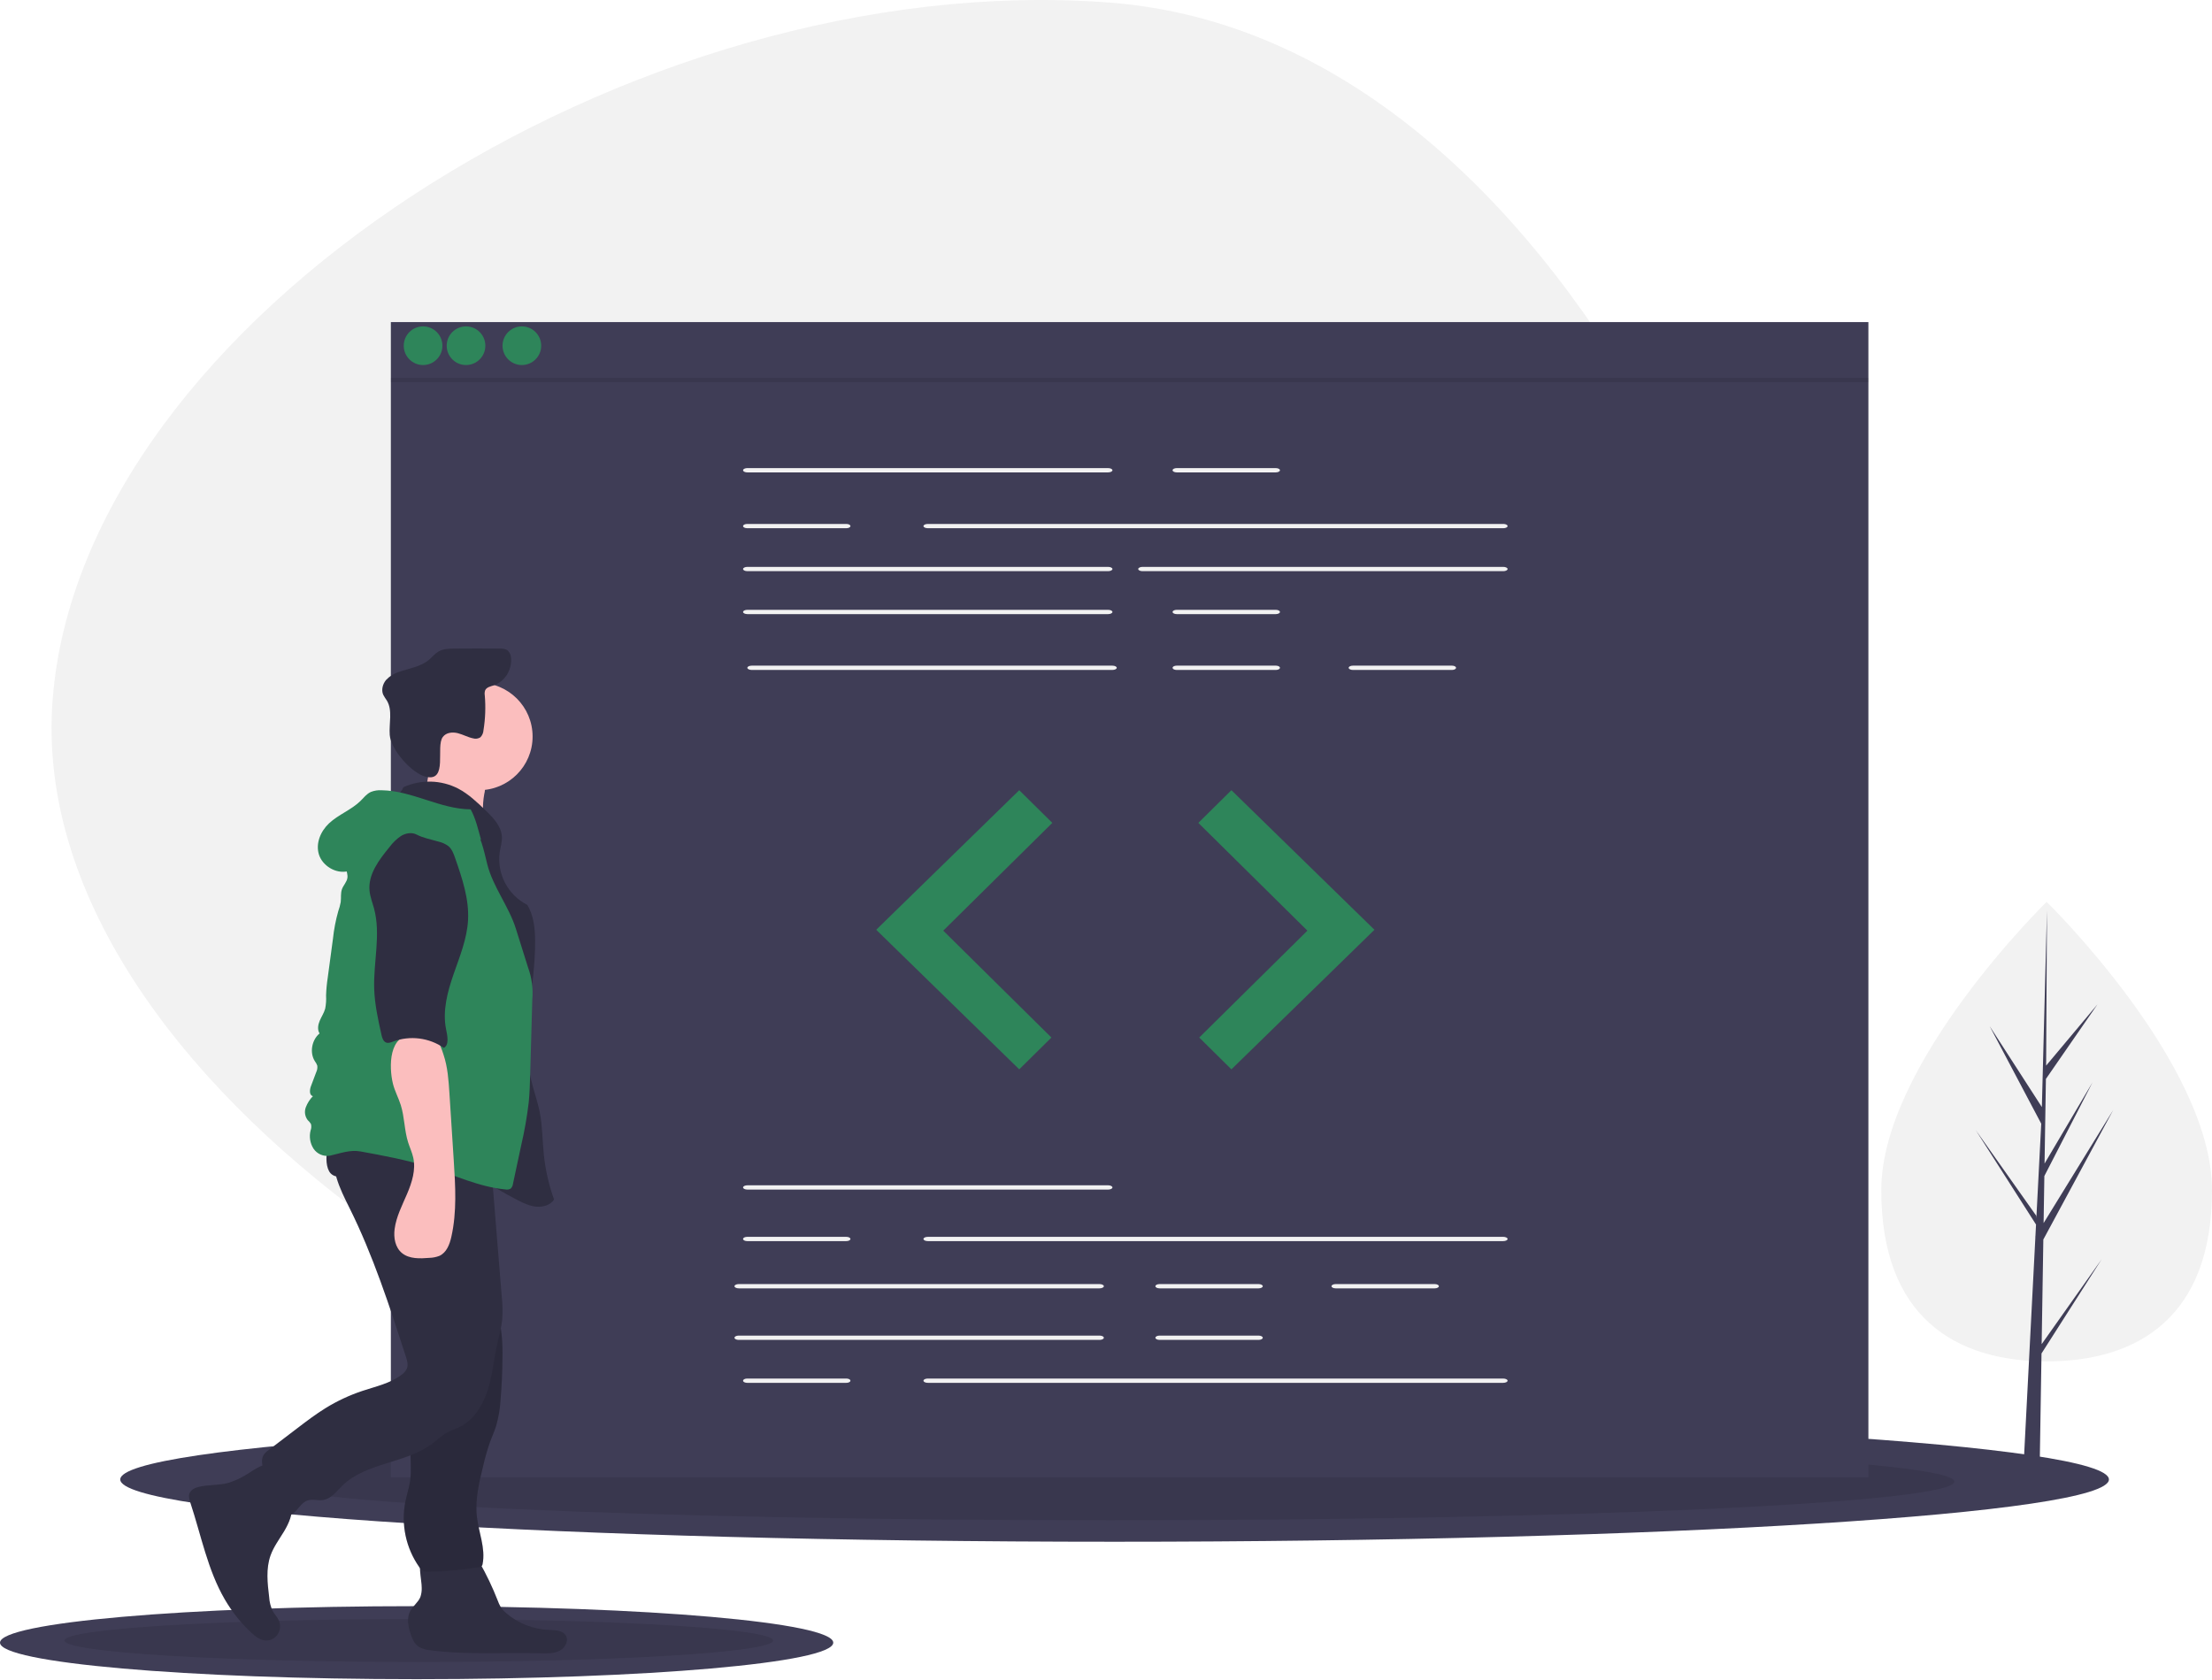
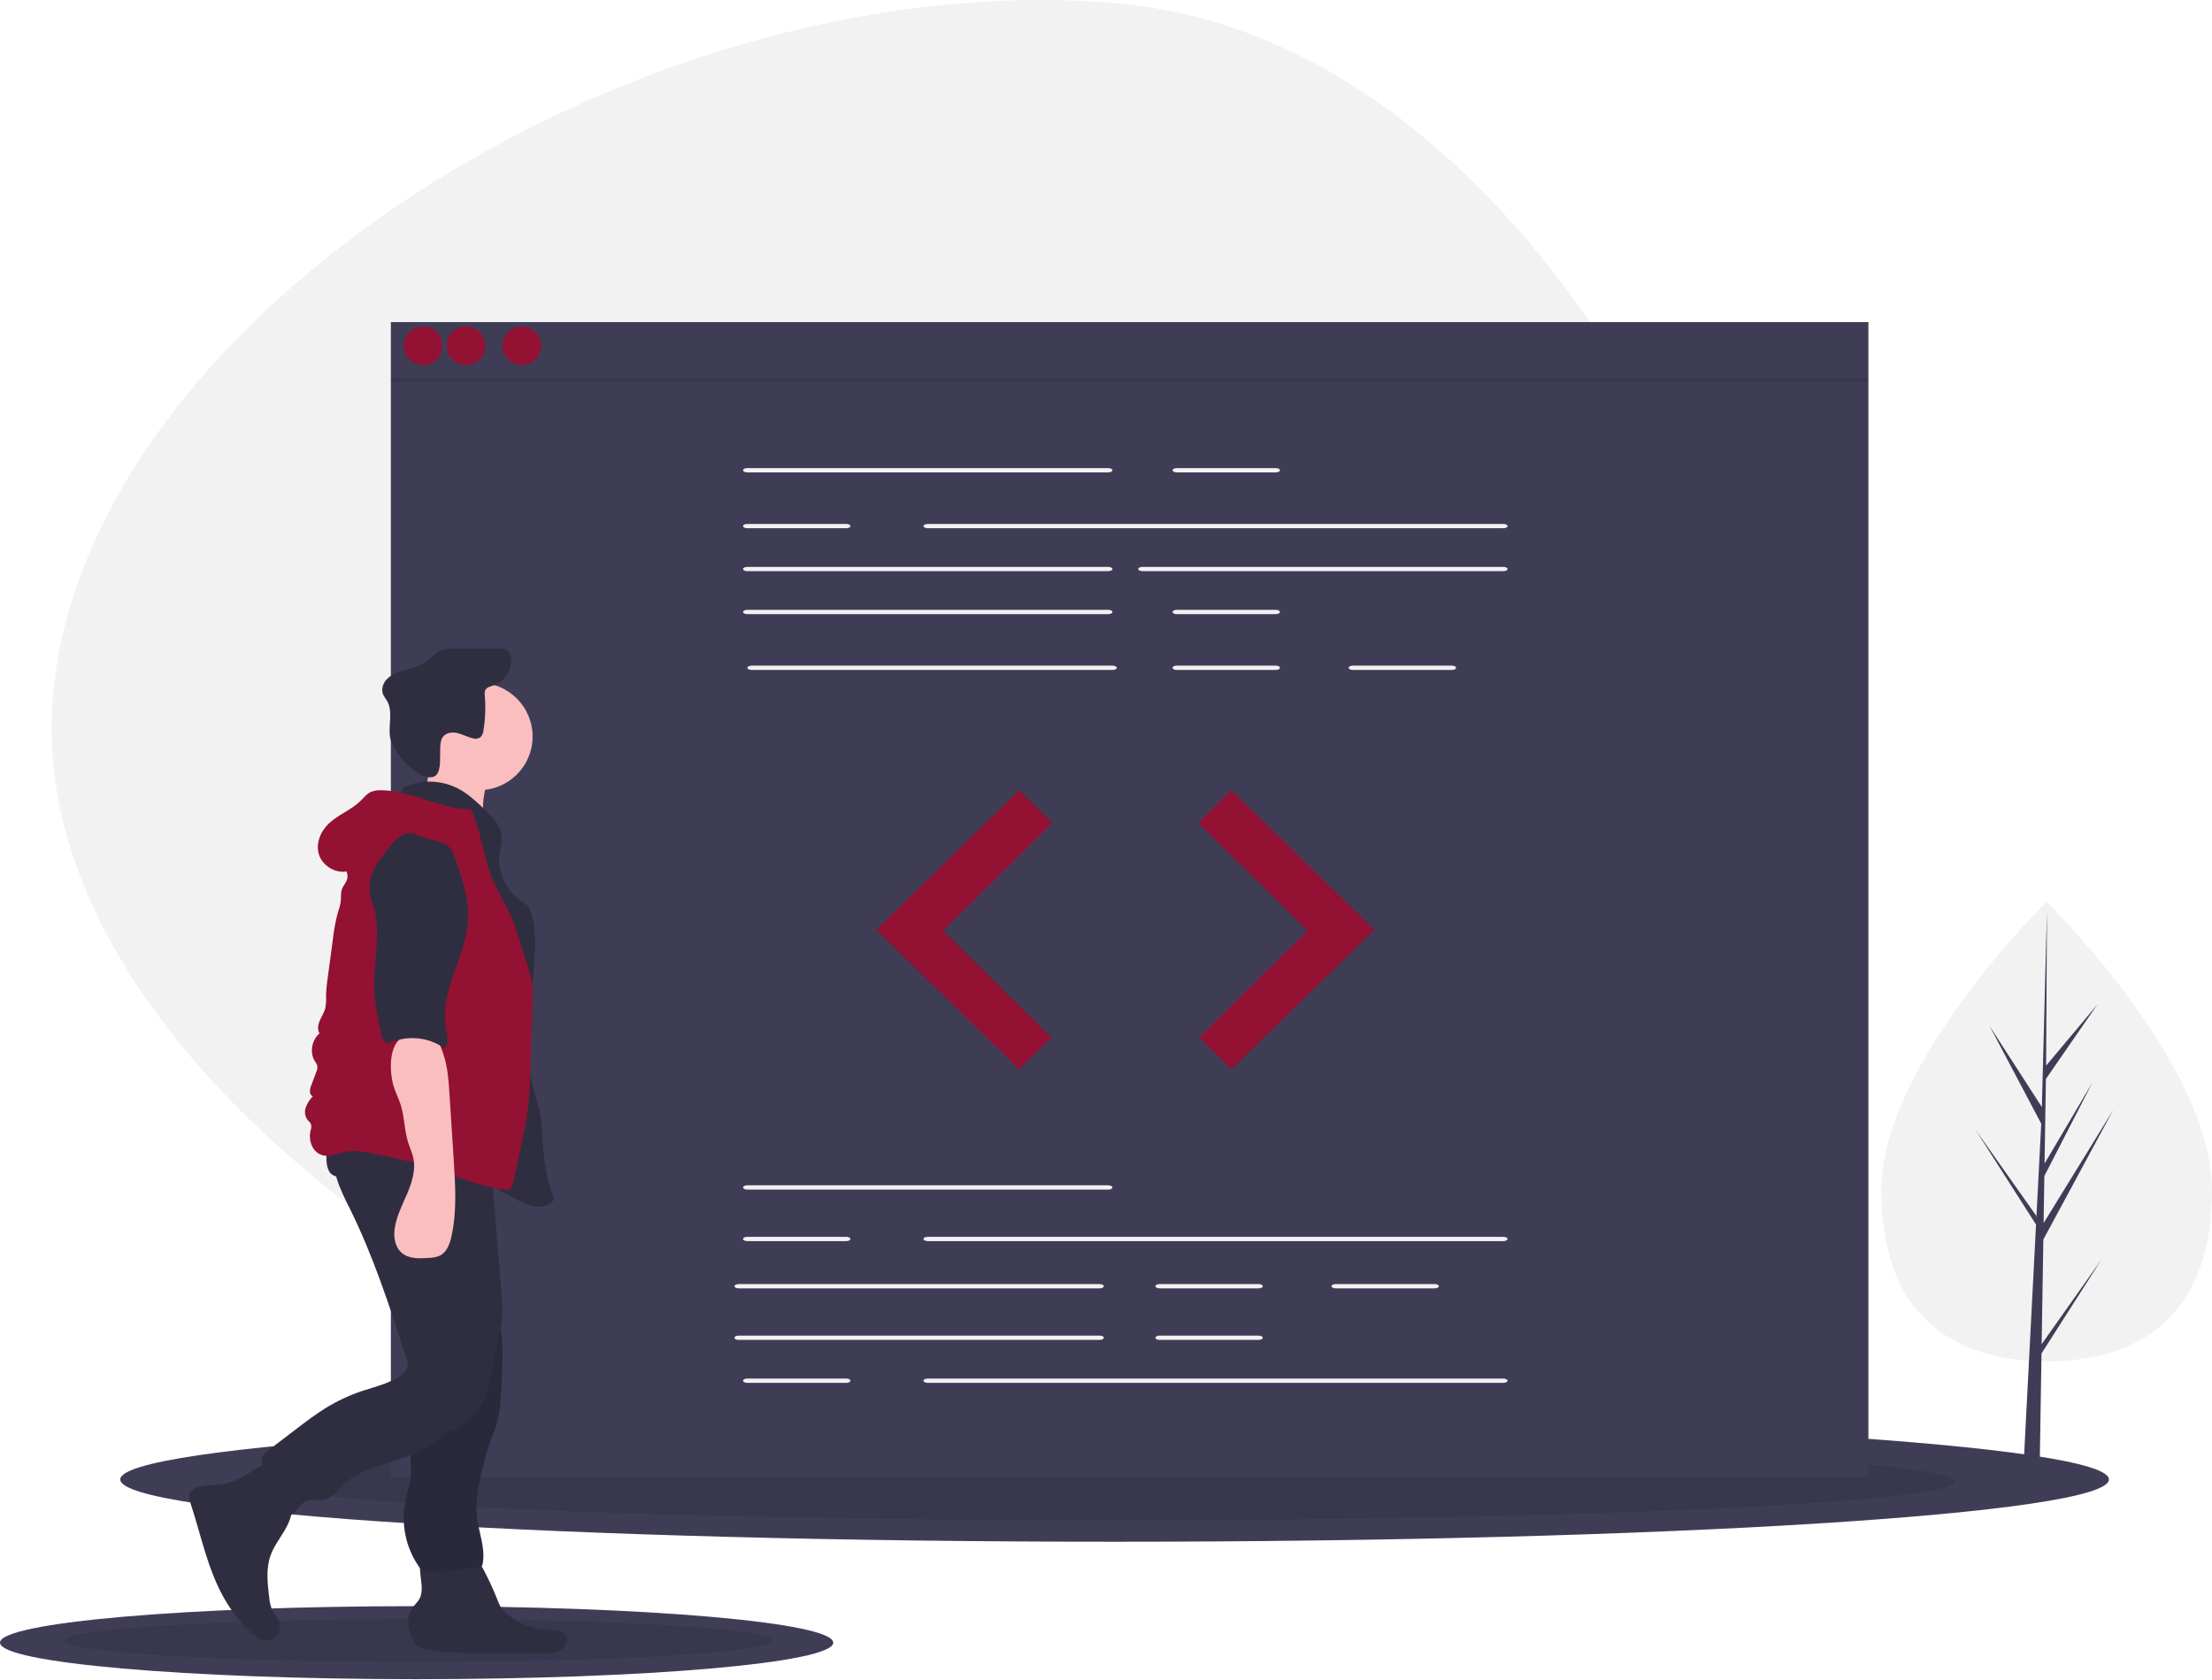
<svg xmlns="http://www.w3.org/2000/svg" width="515px" height="391px" viewBox="0 0 515 391" version="1.1">
  <g id="Page-1" stroke="none" stroke-width="1" fill="none" fill-rule="evenodd">
    <g id="Artboard-Copy" transform="translate(-820, -677)" fill-rule="nonzero">
      <g id="code_review" transform="translate(820, 677)">
        <path d="M248.977,345.872 C137.932,337.431 5.505,251.497 12.247,163.012 C18.989,74.528 147.246,-7.843 258.291,0.597 C369.336,9.037 433.257,174.399 426.515,262.883 C419.773,351.367 360.022,354.312 248.977,345.872 Z" id="Path" fill="#F2F2F2" />
        <ellipse id="Oval" fill="#3F3D56" cx="259.5" cy="344.5" rx="231.5" ry="14.5" />
        <ellipse id="Oval" fill="#000000" opacity="0.1" cx="258.5" cy="345" rx="196.5" ry="9" />
        <ellipse id="Oval" fill="#3F3D56" cx="97" cy="382.5" rx="97" ry="8.5" />
        <ellipse id="Oval" fill="#000000" opacity="0.1" cx="97.5" cy="382" rx="82.5" ry="5" />
        <rect id="Rectangle" fill="#3F3D56" x="91" y="75" width="344" height="269" />
        <path d="M257.983,110 L174.021,110 C173.657,110 173.319,109.905 173.137,109.75 C172.954,109.595 172.954,109.405 173.137,109.25 C173.319,109.095 173.657,109 174.021,109 L257.983,109 C258.545,109.001 259,109.224 259,109.5 C259,109.776 258.545,109.999 257.983,110 L257.983,110 Z" id="Path" fill="#F2F2F2" />
        <path d="M349.967,123 L216.033,123 C215.463,123 215,122.776 215,122.5 C215,122.224 215.463,122 216.033,122 L349.967,122 C350.336,122 350.677,122.095 350.862,122.25 C351.046,122.405 351.046,122.595 350.862,122.75 C350.677,122.905 350.336,123 349.967,123 Z" id="Path" fill="#F2F2F2" />
        <path d="M257.981,133 L174.019,133 C173.456,133 173,132.776 173,132.5 C173,132.224 173.456,132 174.019,132 L257.981,132 C258.544,132 259,132.224 259,132.5 C259,132.776 258.544,133 257.981,133 L257.981,133 Z" id="Path" fill="#F2F2F2" />
        <path d="M349.981,133 L266.019,133 C265.456,133 265,132.776 265,132.5 C265,132.224 265.456,132 266.019,132 L349.981,132 C350.544,132 351,132.224 351,132.5 C351,132.776 350.544,133 349.981,133 L349.981,133 Z" id="Path" fill="#F2F2F2" />
        <path d="M257.981,143 L174.019,143 C173.456,143 173,142.776 173,142.5 C173,142.224 173.456,142 174.019,142 L257.981,142 C258.544,142 259,142.224 259,142.5 C259,142.776 258.544,143 257.981,143 Z" id="Path" fill="#F2F2F2" />
        <path d="M258.981,156 L175.019,156 C174.456,156 174,155.776 174,155.5 C174,155.224 174.456,155 175.019,155 L258.981,155 C259.544,155 260,155.224 260,155.5 C260,155.776 259.544,156 258.981,156 L258.981,156 Z" id="Path" fill="#F2F2F2" />
        <path d="M297.023,110 L273.977,110 C273.437,110 273,109.776 273,109.5 C273,109.224 273.437,109 273.977,109 L297.023,109 C297.563,109 298,109.224 298,109.5 C298,109.776 297.563,110 297.023,110 L297.023,110 Z" id="Path" fill="#F2F2F2" />
        <path d="M297.023,143 L273.977,143 C273.437,143 273,142.776 273,142.5 C273,142.224 273.437,142 273.977,142 L297.023,142 C297.563,142 298,142.224 298,142.5 C298,142.776 297.563,143 297.023,143 L297.023,143 Z" id="Path" fill="#F2F2F2" />
        <path d="M297.022,156 L273.978,156 C273.629,156 273.306,155.905 273.131,155.75 C272.956,155.595 272.956,155.405 273.131,155.25 C273.306,155.095 273.629,155 273.978,155 L297.022,155 C297.371,155 297.694,155.095 297.869,155.25 C298.044,155.405 298.044,155.595 297.869,155.75 C297.694,155.905 297.371,156 297.022,156 L297.022,156 Z" id="Path" fill="#F2F2F2" />
        <path d="M338.021,156 L314.975,156 C314.436,155.999 314,155.776 314,155.5 C314,155.224 314.436,155.001 314.975,155 L338.021,155 C338.371,155 338.694,155.095 338.869,155.25 C339.044,155.405 339.044,155.595 338.869,155.75 C338.694,155.905 338.371,156 338.021,156 Z" id="Path" fill="#F2F2F2" />
        <path d="M197.023,123 L173.977,123 C173.437,123 173,122.776 173,122.5 C173,122.224 173.437,122 173.977,122 L197.023,122 C197.563,122 198,122.224 198,122.5 C198,122.776 197.563,123 197.023,123 Z" id="Path" fill="#F2F2F2" />
        <path d="M257.981,277 L174.019,277 C173.456,277 173,276.776 173,276.5 C173,276.224 173.456,276 174.019,276 L257.981,276 C258.544,276 259,276.224 259,276.5 C259,276.776 258.544,277 257.981,277 Z" id="Path" fill="#F2F2F2" />
        <path d="M255.981,300 L172.019,300 C171.456,300 171,299.776 171,299.5 C171,299.224 171.456,299 172.019,299 L255.981,299 C256.544,299 257,299.224 257,299.5 C257,299.776 256.544,300 255.981,300 Z" id="Path" fill="#F2F2F2" />
        <path d="M255.979,312 L172.021,312 C171.657,312 171.319,311.905 171.137,311.75 C170.954,311.595 170.954,311.405 171.137,311.25 C171.319,311.095 171.657,311 172.021,311 L255.979,311 C256.343,311 256.681,311.095 256.863,311.25 C257.046,311.405 257.046,311.595 256.863,311.75 C256.681,311.905 256.343,312 255.979,312 Z" id="Path" fill="#F2F2F2" />
        <path d="M293.023,300 L269.977,300 C269.437,300 269,299.776 269,299.5 C269,299.224 269.437,299 269.977,299 L293.023,299 C293.563,299 294,299.224 294,299.5 C294,299.776 293.563,300 293.023,300 Z" id="Path" fill="#F2F2F2" />
        <path d="M293.023,312 L269.977,312 C269.437,312 269,311.776 269,311.5 C269,311.224 269.437,311 269.977,311 L293.023,311 C293.563,311 294,311.224 294,311.5 C294,311.776 293.563,312 293.023,312 L293.023,312 Z" id="Path" fill="#F2F2F2" />
        <path d="M334.023,300 L310.977,300 C310.437,300 310,299.776 310,299.5 C310,299.224 310.437,299 310.977,299 L334.023,299 C334.563,299 335,299.224 335,299.5 C335,299.776 334.563,300 334.023,300 L334.023,300 Z" id="Path" fill="#F2F2F2" />
        <path d="M349.967,289 L216.033,289 C215.463,289 215,288.776 215,288.5 C215,288.224 215.463,288 216.033,288 L349.967,288 C350.537,288 351,288.224 351,288.5 C351,288.776 350.537,289 349.967,289 L349.967,289 Z" id="Path" fill="#F2F2F2" />
        <path d="M197.023,289 L173.977,289 C173.437,289 173,288.776 173,288.5 C173,288.224 173.437,288 173.977,288 L197.023,288 C197.563,288 198,288.224 198,288.5 C198,288.776 197.563,289 197.023,289 L197.023,289 Z" id="Path" fill="#F2F2F2" />
        <path d="M349.967,322 L216.036,322 C215.666,322 215.324,321.905 215.139,321.75 C214.954,321.595 214.954,321.405 215.139,321.25 C215.324,321.095 215.666,321 216.036,321 L349.967,321 C350.537,321 351,321.224 351,321.5 C351,321.776 350.537,322 349.967,322 L349.967,322 Z" id="Path" fill="#F2F2F2" />
        <path d="M197.022,322 L173.978,322 C173.629,322 173.306,321.905 173.131,321.75 C172.956,321.595 172.956,321.405 173.131,321.25 C173.306,321.095 173.629,321 173.978,321 L197.022,321 C197.371,321 197.694,321.095 197.869,321.25 C198.044,321.405 198.044,321.595 197.869,321.75 C197.694,321.905 197.371,322 197.022,322 L197.022,322 Z" id="Path" fill="#F2F2F2" />
-         <polygon id="Path" fill="#2E855A" points="237.3 184 204 216.5 237.3 249 244.792 241.595 219.609 216.706 245 191.611" />
-         <polygon id="Path" fill="#2E855A" points="286.7 184 320 216.5 286.7 249 279.208 241.595 304.391 216.706 279 191.611" />
-         <circle id="Oval" fill="#2E855A" cx="98.5" cy="80.5" r="4.5" />
-         <circle id="Oval" fill="#2E855A" cx="108.5" cy="80.5" r="4.5" />
-         <circle id="Oval" fill="#2E855A" cx="121.5" cy="80.5" r="4.5" />
+         <polygon id="Path" fill="#931133" points="237.3 184 204 216.5 237.3 249 244.792 241.595 219.609 216.706 245 191.611" />
+         <polygon id="Path" fill="#931133" points="286.7 184 320 216.5 286.7 249 279.208 241.595 304.391 216.706 279 191.611" />
+         <circle id="Oval" fill="#931133" cx="98.5" cy="80.5" r="4.5" />
+         <circle id="Oval" fill="#931133" cx="108.5" cy="80.5" r="4.5" />
+         <circle id="Oval" fill="#931133" cx="121.5" cy="80.5" r="4.5" />
        <rect id="Rectangle" fill="#000000" opacity="0.1" x="91" y="88" width="344" height="1" />
        <path d="M515,277.136 C515,306.683 497.763,317 476.5,317 C455.237,317 438,306.683 438,277.136 C438,247.589 476.5,210 476.5,210 C476.5,210 515,247.589 515,277.136 Z" id="Path" fill="#F2F2F2" />
        <polygon id="Path" fill="#3F3D56" points="475.341 312.989 475.732 288.621 492 258.473 475.793 284.798 475.969 273.841 487.18 252.03 476.015 270.941 476.015 270.941 476.331 251.234 488.337 233.869 476.381 248.135 476.578 212 475.337 259.837 475.439 257.864 463.232 238.937 475.243 261.652 474.106 283.661 474.072 283.077 460 263.16 474.029 285.14 473.888 287.893 473.862 287.934 473.874 288.16 470.988 344 474.843 344 475.306 315.158 489.301 293.23" />
        <path d="M56.839,343.677 C55.691,344.337 54.48,344.872 53.226,345.275 C50.982,345.907 48.584,345.675 46.318,346.215 C45.391,346.436 44.381,346.899 44.086,347.833 C43.869,348.519 44.105,349.259 44.33,349.942 C46.834,357.52 48.343,365.567 52.337,372.432 C54.015,375.315 56.098,377.926 58.518,380.178 C59.426,381.023 60.455,381.849 61.67,381.982 C62.81,382.106 63.927,381.592 64.6,380.633 C65.272,379.674 65.396,378.418 64.926,377.339 C64.568,376.517 63.902,375.881 63.473,375.097 C63.007,374.098 62.735,373.016 62.669,371.909 C62.275,368.668 61.895,365.28 62.983,362.212 C63.712,360.155 65.051,358.401 66.166,356.536 C67.281,354.672 68.208,352.536 67.959,350.36 C67.79,348.875 67.088,347.516 66.347,346.232 C65.604,344.944 64.136,341.485 62.644,341.056 C61.095,340.61 58.189,342.963 56.839,343.677 Z" id="Path" fill="#2F2E41" />
        <path d="M98.184,369.76 C98.208,370.473 98.103,371.184 97.873,371.863 C97.378,373.101 96.149,373.948 95.515,375.128 C94.632,376.767 95.032,378.749 95.617,380.505 C95.984,381.605 96.464,382.75 97.449,383.43 C98.291,383.924 99.248,384.215 100.237,384.276 C108.683,385.382 117.262,384.747 125.785,384.979 C127.339,385.021 128.983,385.072 130.339,384.354 C131.695,383.636 132.534,381.83 131.611,380.646 C130.783,379.583 129.146,379.593 127.752,379.531 C124.122,379.356 120.665,378.009 117.959,375.713 C117.425,375.282 116.962,374.777 116.585,374.217 C116.295,373.719 116.055,373.198 115.867,372.658 C114.672,369.596 113.251,366.617 111.613,363.743 C111.155,362.939 110.636,362.101 109.784,361.671 C109.161,361.403 108.484,361.263 107.799,361.261 C105.675,361.131 100.174,360.447 98.531,362.01 C97.014,363.454 98.217,367.926 98.184,369.76 Z" id="Path" fill="#2F2E41" />
        <circle id="Oval" fill="#FBBEBE" cx="111.5" cy="171.5" r="12.5" />
        <path d="M98.998,184.101 C98.224,186.195 96.911,188.162 95,189.289 L113,193 C112.347,190.345 112.261,187.58 112.748,184.889 C112.926,184.237 112.963,183.554 112.855,182.887 C112.517,181.567 111.047,180.932 109.731,180.629 C106.446,179.872 103.541,179.466 100.488,178 C99.555,179.614 99.686,182.239 98.998,184.101 Z" id="Path" fill="#FBBEBE" />
        <path d="M93.934,183.295 C98.009,181.459 102.703,181.581 106.676,183.627 C109.073,184.885 111.058,186.784 113.008,188.657 C114.805,190.384 116.722,192.361 116.85,194.845 C116.912,196.049 116.535,197.226 116.344,198.416 C115.643,203.46 118.222,208.394 122.773,210.715 C124.258,213.179 124.564,216.164 124.587,219.038 C124.674,229.928 121.224,240.951 123.687,251.561 C124.265,254.052 125.162,256.465 125.661,258.973 C126.308,262.221 126.276,265.561 126.615,268.856 C126.982,272.423 127.783,275.933 129,279.308 C128.186,280.597 126.493,281.091 124.968,280.986 C123.443,280.882 122.017,280.223 120.657,279.53 C114.068,276.171 108.033,271.743 101.209,268.889 C96.694,267.001 91.885,265.825 87.505,263.644 C83.125,261.464 79.051,258.003 77.712,253.312 C77.133,251.283 77.098,249.146 77.066,247.038 C76.933,238.157 76.809,229.178 78.75,220.509 C80.462,212.864 83.761,205.551 84.481,197.751 C84.715,195.212 84.72,192.494 86.145,190.375 C88.158,187.381 92.504,186.605 93.934,183.295 Z" id="Path" fill="#2F2E41" />
        <path d="M103.109,171.593 C103.875,170.555 105.352,170.414 106.575,170.721 C107.799,171.028 108.927,171.683 110.163,171.931 C110.73,172.099 111.34,172.01 111.842,171.686 C112.273,171.245 112.532,170.652 112.566,170.023 C112.999,167.348 113.1,164.626 112.867,161.925 C112.803,161.546 112.827,161.156 112.938,160.789 C113.244,160.023 114.177,159.841 114.94,159.595 C117.527,158.687 119.191,156.072 118.982,153.243 C118.963,152.584 118.697,151.958 118.239,151.501 C117.712,151.054 116.974,151.027 116.294,151.021 C112.801,150.992 109.307,150.993 105.813,151.024 C104.52,151.035 103.162,151.068 102.041,151.738 C101.213,152.233 100.596,153.03 99.852,153.654 C97.912,155.28 95.287,155.611 92.926,156.445 C91.774,156.786 90.727,157.434 89.891,158.325 C89.106,159.257 88.728,160.642 89.221,161.77 C89.475,162.24 89.757,162.692 90.068,163.123 C91.46,165.436 90.533,168.436 90.741,171.155 C91.001,174.551 95.839,180.06 99.119,180.864 C104.416,182.161 101.356,173.822 103.109,171.593 Z" id="Path" fill="#2F2E41" />
        <path d="M96.606,319.413 C96.953,321.866 97.398,324.326 97.279,326.8 C97.113,330.253 95.856,333.58 95.623,337.03 C95.45,339.606 95.851,342.21 95.49,344.767 C95.259,346.405 94.719,347.983 94.386,349.603 C93.318,354.937 94.489,360.472 97.63,364.932 C97.858,365.31 98.183,365.622 98.571,365.836 C98.944,365.973 99.343,366.025 99.738,365.989 C103.662,365.91 107.575,365.558 111.449,364.935 C111.732,364.923 112.001,364.806 112.2,364.606 C112.288,364.474 112.344,364.323 112.364,364.167 C113.082,360.51 111.444,356.843 111.028,353.14 C110.583,349.186 111.541,345.224 112.491,341.359 C112.922,339.453 113.461,337.572 114.104,335.725 C114.564,334.482 115.119,333.273 115.517,332.009 C116.081,330.024 116.425,327.984 116.542,325.925 C116.818,322.676 116.965,319.42 116.981,316.156 C117.075,313.064 116.815,309.97 116.207,306.935 C115.333,303.093 113.544,299.525 111.77,296 C110.822,296.225 109.931,296.644 109.156,297.23 C106.871,298.697 104.484,300.002 102.015,301.138 C100.355,301.902 97.119,302.444 96.066,304.035 C95.028,305.604 95.698,308.805 95.777,310.535 C95.913,313.505 96.19,316.464 96.606,319.413 Z" id="Path" fill="#2F2E41" />
        <path d="M96.606,319.413 C96.953,321.866 97.398,324.326 97.279,326.8 C97.113,330.253 95.856,333.58 95.623,337.03 C95.45,339.606 95.851,342.21 95.49,344.767 C95.259,346.405 94.719,347.983 94.386,349.603 C93.318,354.937 94.489,360.472 97.63,364.932 C97.858,365.31 98.183,365.622 98.571,365.836 C98.944,365.973 99.343,366.025 99.738,365.989 C103.662,365.91 107.575,365.558 111.449,364.935 C111.732,364.923 112.001,364.806 112.2,364.606 C112.288,364.474 112.344,364.323 112.364,364.167 C113.082,360.51 111.444,356.843 111.028,353.14 C110.583,349.186 111.541,345.224 112.491,341.359 C112.922,339.453 113.461,337.572 114.104,335.725 C114.564,334.482 115.119,333.273 115.517,332.009 C116.081,330.024 116.425,327.984 116.542,325.925 C116.818,322.676 116.965,319.42 116.981,316.156 C117.075,313.064 116.815,309.97 116.207,306.935 C115.333,303.093 113.544,299.525 111.77,296 C110.822,296.225 109.931,296.644 109.156,297.23 C106.871,298.697 104.484,300.002 102.015,301.138 C100.355,301.902 97.119,302.444 96.066,304.035 C95.028,305.604 95.698,308.805 95.777,310.535 C95.913,313.505 96.19,316.464 96.606,319.413 Z" id="Path" fill="#000000" opacity="0.1" />
        <path d="M78.308,267 C76.558,271.701 79.131,276.781 81.367,281.273 C86.874,292.34 90.699,304.149 94.503,315.907 C94.788,316.788 95.072,317.749 94.755,318.618 C94.48,319.236 94.035,319.763 93.471,320.137 C90.848,322.125 87.508,322.832 84.384,323.872 C81.364,324.877 78.472,326.23 75.766,327.902 C73.502,329.302 71.381,330.917 69.264,332.53 L62.525,337.664 C62.089,337.958 61.708,338.326 61.399,338.751 C60.749,339.768 61.015,341.096 61.339,342.258 C62.196,345.336 63.299,348.339 64.638,351.24 C64.859,351.876 65.278,352.425 65.835,352.804 C66.887,353.368 68.173,352.621 68.976,351.739 C69.779,350.858 70.474,349.761 71.606,349.383 C72.737,349.005 73.982,349.462 75.163,349.297 C77.073,349.03 78.341,347.274 79.718,345.927 C85.343,340.421 94.736,340.821 100.924,335.953 C101.818,335.155 102.765,334.417 103.758,333.744 C104.805,333.127 105.991,332.789 107.076,332.244 C110.378,330.585 112.453,327.157 113.565,323.641 C114.677,320.124 114.994,316.412 115.793,312.812 C116.206,310.951 116.749,309.11 116.933,307.213 C117.051,305.448 117.013,303.677 116.818,301.919 L114.585,274.365 C114.403,272.122 114.221,269.876 113.868,267.653 C107.237,267.89 100.61,268.156 93.975,268.234 C88.695,268.296 83.318,268.664 78.308,267 Z" id="Path" fill="#2F2E41" />
        <path d="M76.626,272.736 C77.505,274.303 79.645,274.271 81.118,273.412 C82.591,272.552 83.736,271.109 85.213,270.257 C87.197,269.112 89.546,269.155 91.782,269.225 C95.322,269.336 98.906,269.454 102.312,270.53 C105.836,271.642 109.265,273.784 112.908,273.357 C113.542,273.282 114.235,273.081 114.58,272.487 C114.783,272.056 114.878,271.574 114.856,271.089 L114.975,267.561 C115.048,266.951 114.96,266.33 114.722,265.774 C114.416,265.312 113.997,264.956 113.514,264.749 C108.329,261.967 102.416,261.449 96.658,261.23 C93.732,261.119 90.804,261.073 87.875,261.093 C85.389,261.11 82.405,260.711 79.988,261.447 C76.745,262.435 74.98,269.803 76.626,272.736 Z" id="Path" fill="#2F2E41" />
-         <path d="M109.577,188.459 C102.448,188.402 95.988,184.116 88.86,184.012 C87.998,183.957 87.135,184.093 86.344,184.407 C85.351,184.863 84.697,185.744 83.943,186.488 C81.835,188.567 78.783,189.677 76.618,191.706 C74.587,193.608 73.458,196.442 74.26,198.993 C75.061,201.543 78.087,203.5 80.921,202.887 C82.063,199.521 84.419,196.604 87.609,194.611 C89.268,193.642 91.017,192.805 92.836,192.112 C96.04,190.79 99.622,189.443 102.967,190.434 C104.201,190.858 105.364,191.436 106.424,192.15 L112,195.562 C111.35,193.228 110.766,190.61 109.577,188.459 Z" id="Path" fill="#2E855A" />
-         <path d="M80.682,200.135 C79.758,201.286 81.089,202.952 80.885,204.413 C80.75,205.383 79.95,206.124 79.617,207.045 C79.271,207.999 79.454,209.057 79.324,210.063 C79.192,210.794 78.998,211.513 78.743,212.212 C78.157,214.298 77.748,216.43 77.52,218.585 L76.302,227.661 C76.091,229.027 75.962,230.405 75.917,231.786 C75.978,232.819 75.909,233.855 75.711,234.87 C75.441,235.862 74.844,236.73 74.442,237.676 C74.04,238.622 73.854,239.767 74.397,240.641 C72.58,242.151 72.039,245.118 73.31,247.109 C73.552,247.419 73.741,247.767 73.87,248.138 C73.94,248.657 73.854,249.185 73.623,249.656 L72.392,252.93 C72.077,253.769 71.977,255.045 72.853,255.236 C72.127,255.988 71.562,256.88 71.191,257.856 C70.825,258.853 70.992,259.966 71.634,260.812 C71.94,261.08 72.2,261.396 72.405,261.747 C72.526,262.236 72.494,262.75 72.316,263.22 C71.944,264.666 72.186,266.201 72.987,267.461 C73.825,268.719 75.329,269.362 76.82,269.101 C79.283,268.547 81.497,267.671 83.981,268.126 C89.329,269.105 94.695,270.089 99.875,271.739 C105.786,273.623 111.511,276.385 117.689,276.965 C118.096,277.048 118.519,276.982 118.881,276.78 C119.196,276.482 119.391,276.081 119.432,275.65 C120.068,272.671 120.705,269.693 121.341,266.714 C122.111,263.413 122.697,260.071 123.097,256.705 C123.314,254.533 123.376,252.348 123.438,250.166 L123.93,232.794 C124.161,230.234 123.819,227.655 122.928,225.242 L120.097,216.224 C118.482,211.077 114.776,206.513 113.456,201.283 C112.621,197.973 112.004,194.42 109.765,191.84 C106.572,188.162 101.047,187.59 96.212,188.222 C94.028,188.508 91.825,189.001 89.936,190.132 C87.751,191.439 86.141,193.498 84.584,195.51 C83.301,197.168 81.995,198.501 80.682,200.135 Z" id="Path" fill="#2E855A" />
+         <path d="M109.577,188.459 C102.448,188.402 95.988,184.116 88.86,184.012 C87.998,183.957 87.135,184.093 86.344,184.407 C85.351,184.863 84.697,185.744 83.943,186.488 C81.835,188.567 78.783,189.677 76.618,191.706 C74.587,193.608 73.458,196.442 74.26,198.993 C75.061,201.543 78.087,203.5 80.921,202.887 C82.063,199.521 84.419,196.604 87.609,194.611 C89.268,193.642 91.017,192.805 92.836,192.112 C96.04,190.79 99.622,189.443 102.967,190.434 C104.201,190.858 105.364,191.436 106.424,192.15 L112,195.562 C111.35,193.228 110.766,190.61 109.577,188.459 Z" id="Path" fill="#931133" />
+         <path d="M80.682,200.135 C79.758,201.286 81.089,202.952 80.885,204.413 C80.75,205.383 79.95,206.124 79.617,207.045 C79.271,207.999 79.454,209.057 79.324,210.063 C79.192,210.794 78.998,211.513 78.743,212.212 C78.157,214.298 77.748,216.43 77.52,218.585 L76.302,227.661 C76.091,229.027 75.962,230.405 75.917,231.786 C75.978,232.819 75.909,233.855 75.711,234.87 C75.441,235.862 74.844,236.73 74.442,237.676 C74.04,238.622 73.854,239.767 74.397,240.641 C72.58,242.151 72.039,245.118 73.31,247.109 C73.552,247.419 73.741,247.767 73.87,248.138 C73.94,248.657 73.854,249.185 73.623,249.656 L72.392,252.93 C72.077,253.769 71.977,255.045 72.853,255.236 C72.127,255.988 71.562,256.88 71.191,257.856 C70.825,258.853 70.992,259.966 71.634,260.812 C71.94,261.08 72.2,261.396 72.405,261.747 C72.526,262.236 72.494,262.75 72.316,263.22 C71.944,264.666 72.186,266.201 72.987,267.461 C73.825,268.719 75.329,269.362 76.82,269.101 C79.283,268.547 81.497,267.671 83.981,268.126 C89.329,269.105 94.695,270.089 99.875,271.739 C105.786,273.623 111.511,276.385 117.689,276.965 C118.096,277.048 118.519,276.982 118.881,276.78 C119.196,276.482 119.391,276.081 119.432,275.65 C120.068,272.671 120.705,269.693 121.341,266.714 C122.111,263.413 122.697,260.071 123.097,256.705 C123.314,254.533 123.376,252.348 123.438,250.166 L123.93,232.794 C124.161,230.234 123.819,227.655 122.928,225.242 L120.097,216.224 C118.482,211.077 114.776,206.513 113.456,201.283 C112.621,197.973 112.004,194.42 109.765,191.84 C106.572,188.162 101.047,187.59 96.212,188.222 C94.028,188.508 91.825,189.001 89.936,190.132 C87.751,191.439 86.141,193.498 84.584,195.51 C83.301,197.168 81.995,198.501 80.682,200.135 Z" id="Path" fill="#931133" />
        <path d="M91.473,252.304 C91.89,254.024 92.766,255.61 93.302,257.299 C94.2,260.129 94.124,263.177 95.02,266.008 C95.397,267.196 95.942,268.337 96.212,269.551 C96.842,272.382 95.922,275.311 94.78,277.992 C93.638,280.672 92.247,283.315 91.876,286.187 C91.615,288.211 91.99,290.495 93.621,291.808 C95.314,293.171 97.775,293.079 99.98,292.898 C100.772,292.877 101.553,292.721 102.288,292.438 C103.974,291.675 104.685,289.767 105.079,288.023 C106.4,282.18 106.023,276.123 105.639,270.156 L104.635,254.55 C104.441,251.546 104.234,248.479 103.266,245.595 C102.914,244.545 102.3,242.425 101.298,241.755 C100.305,241.091 97.47,241.062 96.241,241.006 C90.473,240.747 90.538,248.445 91.473,252.304 Z" id="Path" fill="#FBBEBE" />
        <path d="M96.995,194.329 C95.873,193.743 94.46,193.996 93.376,194.647 C92.329,195.361 91.412,196.248 90.664,197.27 C88.24,200.218 85.674,203.601 86.034,207.395 C86.169,208.817 86.715,210.163 87.086,211.544 C88.711,217.596 86.914,223.997 87.12,230.259 C87.239,233.877 88.03,237.436 88.817,240.97 C88.977,241.691 89.234,242.526 89.935,242.769 C90.461,242.952 91.029,242.717 91.55,242.52 C95.486,241.07 99.885,241.623 103.337,244 C104.638,243.308 104.15,241.122 103.859,239.682 C102.992,235.404 104.169,230.99 105.597,226.864 C107.025,222.739 108.734,218.618 108.971,214.26 C109.239,209.322 107.596,204.502 105.975,199.829 C105.621,198.808 105.234,197.739 104.414,197.034 C103.711,196.513 102.906,196.147 102.051,195.959 C100.329,195.451 98.586,195.159 96.995,194.329 Z" id="Path" fill="#2F2E41" />
      </g>
    </g>
  </g>
</svg>
